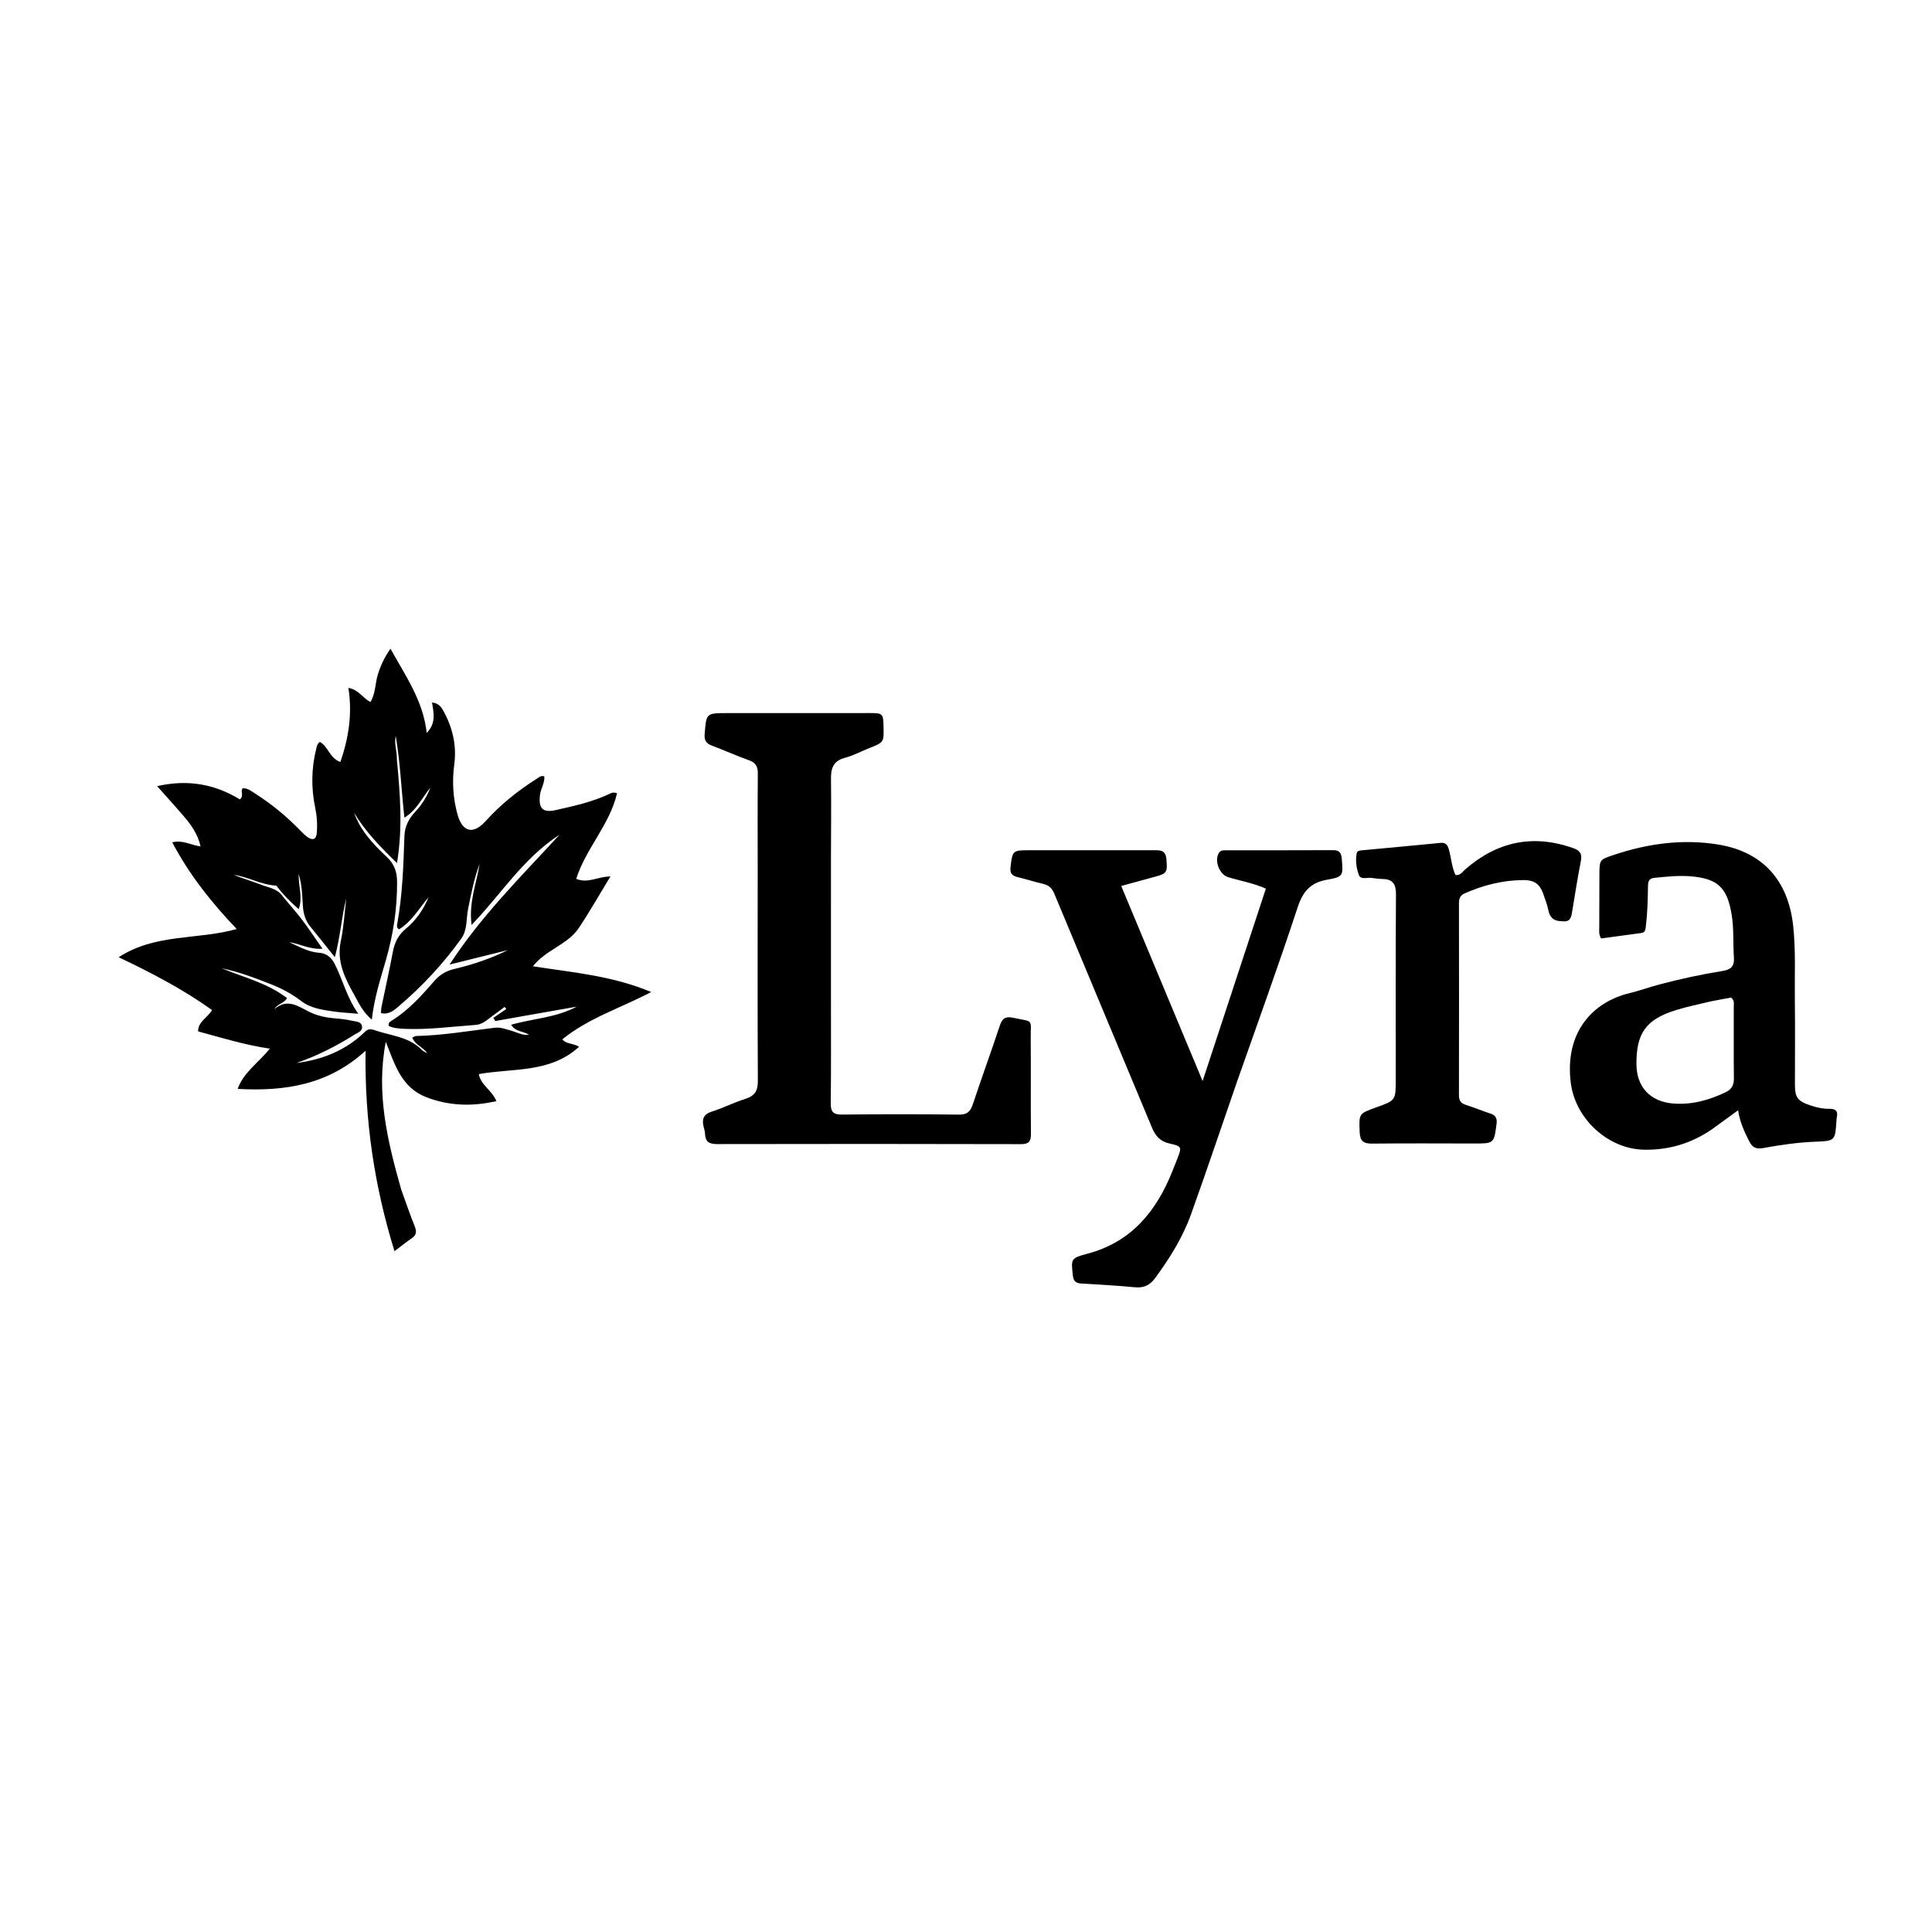
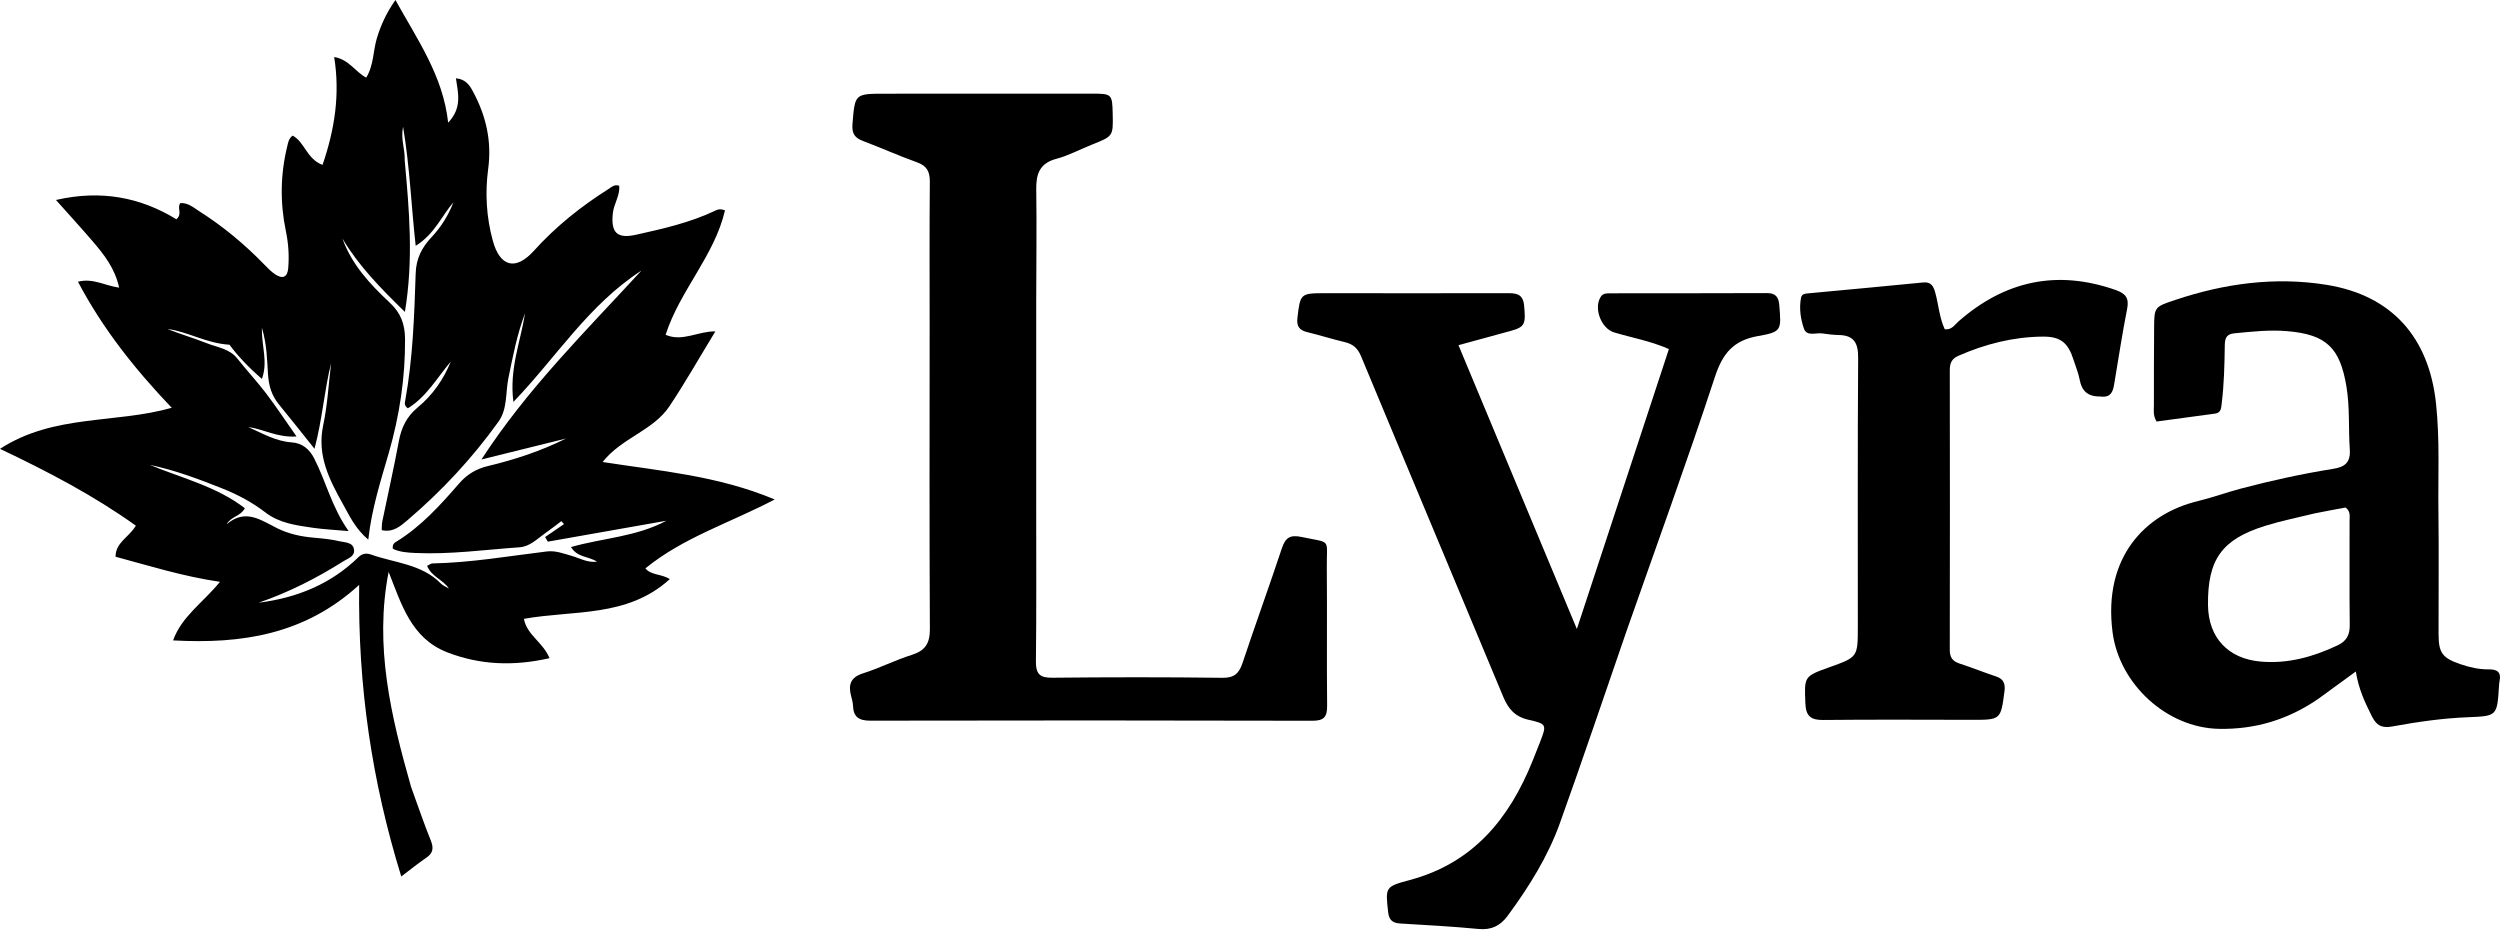
- <svg xmlns="http://www.w3.org/2000/svg" version="1.1" id="Layer_1" x="0px" y="0px" width="100%" viewBox="0 0 1024 1024" enable-background="new 0 0 1024 1024" xml:space="preserve">
+ <svg xmlns="http://www.w3.org/2000/svg" version="1.1" id="Layer_1" x="0px" y="0px" enable-background="new 0 0 1024 1024" xml:space="preserve" viewBox="62.89 343.82 910.85 338.53">
  <path fill="#000000" opacity="1" stroke="none" d=" M212.642,630.464   C215.114,637.251 217.291,643.725 219.842,650.048   C220.98,652.869 220.664,654.684 218.121,656.391   C215.261,658.312 212.59,660.515 209.087,663.162   C198.392,628.544 193.258,593.948 193.749,556.915   C173.951,575.031 150.956,578.514 125.95,577.144   C129.119,568.341 136.862,563.403 143.03,555.803   C129.428,553.805 117.326,549.964 104.983,546.657   C105.005,541.415 109.867,539.604 112.391,535.341   C97.167,524.456 80.697,515.803 62.894,507.35   C82.499,494.635 104.775,498.256 125.463,492.396   C111.966,478.253 100.354,463.626 91.29,446.468   C96.714,445.042 101.003,447.886 106.296,448.622   C104.775,441.58 100.794,436.564 96.623,431.701   C92.529,426.926 88.275,422.289 83.279,416.679   C99.598,412.924 114.005,415.656 127.161,423.718   C129.514,421.657 127.213,419.626 128.61,417.811   C131.351,417.628 133.41,419.452 135.574,420.831   C144.183,426.315 151.984,432.797 159.096,440.119   C160.369,441.429 161.661,442.786 163.168,443.784   C165.781,445.515 167.614,444.935 167.899,441.535   C168.278,437.026 167.988,432.544 167.063,428.12   C164.88,417.683 165.03,407.301 167.586,396.943   C167.909,395.635 168.073,394.318 169.509,393.231   C173.909,395.516 174.574,401.715 180.403,403.898   C184.788,391.118 186.84,378.323 184.649,364.6   C189.991,365.452 192.272,369.935 196.314,372.107   C199.114,367.538 198.785,362.367 200.212,357.698   C201.659,352.965 203.663,348.48 206.965,343.821   C214.987,358.35 224.283,371.353 226.172,388.499   C231.323,383.108 229.79,377.745 229.003,372.343   C232.715,372.714 234.081,375.047 235.313,377.35   C239.99,386.088 242.101,395.298 240.762,405.282   C239.579,414.102 240.086,422.925 242.44,431.525   C245.039,441.018 250.741,442.563 257.376,435.221   C265.396,426.347 274.565,419.014 284.614,412.675   C285.687,411.998 286.676,410.898 288.489,411.489   C288.847,415.007 286.565,418.006 286.184,421.412   C285.388,428.531 287.639,430.912 294.611,429.351   C304.352,427.169 314.125,424.997 323.236,420.685   C324.122,420.266 325.009,419.705 327.035,420.459   C323.196,437.028 310.596,449.624 305.397,465.802   C311.53,468.451 316.938,464.526 323.533,464.544   C317.709,474.101 312.568,483.184 306.789,491.842   C300.845,500.748 289.418,503.3 282.452,512.145   C303.294,515.414 324.284,517.059 345.151,525.792   C328.787,534.378 311.933,539.575 298.04,550.891   C300.106,553.487 303.74,552.801 306.916,554.813   C291.503,568.899 271.88,566.038 253.769,569.289   C254.902,575.248 260.62,577.678 263.11,583.613   C250.128,586.577 237.853,586.151 225.827,581.485   C212.666,576.38 209.144,563.902 204.482,552.175   C199.209,579.194 205.329,604.698 212.642,630.464  M210.342,402.319   C211.982,420.295 213.592,438.27 210.413,457.463   C201.476,448.747 193.546,440.642 187.644,430.718   C191.069,440.292 197.777,447.442 204.942,454.141   C208.896,457.837 210.426,461.891 210.463,467.333   C210.557,481.461 208.456,495.168 204.578,508.706   C201.676,518.835 198.348,528.861 197.07,540.44   C192.289,536.371 190.247,531.792 187.881,527.554   C182.922,518.671 178.304,509.779 180.633,498.827   C182.213,491.396 182.608,483.713 183.533,476.143   C181.024,486.054 180.391,496.348 177.481,507.328   C172.583,501.212 168.586,496.13 164.486,491.132   C161.839,487.905 160.805,484.327 160.527,480.132   C160.177,474.848 160.168,469.443 158.301,463.22   C158.144,469.935 160.601,475.583 158.314,481.871   C153.314,477.555 149.275,473.222 146.511,469.418   C137.953,468.902 131.289,464.606 123.868,463.685   C128.661,465.585 133.6,467.041 138.371,468.923   C142.169,470.421 146.51,470.854 149.348,474.446   C152.752,478.755 156.521,482.78 159.844,487.147   C163.506,491.961 166.841,497.023 170.931,502.848   C163.866,503.317 158.822,500.116 153.324,499.403   C158.486,501.723 163.393,504.61 169.222,505.002   C173.028,505.258 175.629,507.464 177.356,510.826   C181.673,519.231 183.745,528.613 189.905,537.315   C184.775,536.859 180.875,536.687 177.03,536.131   C170.938,535.25 164.715,534.461 159.636,530.559   C154.827,526.865 149.576,524.054 143.987,521.827   C135.325,518.376 126.604,515.092 117.44,513.192   C129.173,518.031 141.734,521.015 152.114,528.992   C150.508,531.978 147.086,531.935 145.484,534.818   C152.395,528.951 158.026,533.388 163.954,536.315   C168.153,538.387 172.723,539.352 177.421,539.74   C180.564,539.999 183.732,540.342 186.793,541.057   C188.736,541.511 191.61,541.365 191.887,544.195   C192.124,546.602 189.646,547.273 188.028,548.296   C178.283,554.456 168.054,559.649 157.122,563.414   C171.004,561.659 183.413,556.67 193.528,546.775   C194.995,545.34 196.586,545.333 198.117,545.878   C206.748,548.947 216.516,549.291 223.489,556.403   C224.28,557.21 225.452,557.644 226.447,558.251   C224.31,554.987 220.139,553.985 218.501,549.989   C219.305,549.608 219.871,549.113 220.447,549.102   C234.458,548.821 248.246,546.427 262.108,544.738   C265.373,544.34 268.316,545.539 271.36,546.405   C274.134,547.194 276.773,548.864 280.426,548.475   C277.212,546.392 273.31,547.023 270.912,543.131   C282.58,539.813 294.627,539.451 305.68,533.544   C290.836,536.164 276.66,538.666 262.483,541.169   C262.155,540.61 261.827,540.051 261.499,539.492   C263.794,537.917 266.089,536.342 268.385,534.767   C268.062,534.408 267.739,534.049 267.417,533.689   C265.489,535.136 263.605,536.644 261.624,538.013   C258.644,540.074 256.073,542.949 252.135,543.224   C239.526,544.105 226.965,545.872 214.273,545.297   C211.336,545.164 208.445,544.963 206.004,543.749   C205.812,542.199 206.512,541.645 207.197,541.226   C216.297,535.669 223.316,527.856 230.202,519.925   C233.048,516.648 236.447,514.619 240.676,513.615   C250.503,511.28 260.057,508.102 269.15,503.581   C259.115,506.069 249.08,508.558 238.291,511.233   C254.965,485.533 275.943,464.854 296.61,442.386   C277.133,455.039 265.688,473.886 249.939,490.259   C248.388,478.182 252.579,468.22 254.187,457.947   C251.272,465.635 249.751,473.615 248.118,481.599   C247.033,486.897 247.835,492.806 244.516,497.434   C234.967,510.752 223.85,522.695 211.38,533.321   C208.884,535.448 206.111,537.933 201.955,536.971   C202.031,535.767 201.977,534.78 202.17,533.843   C204.181,524.073 206.387,514.34 208.207,504.536   C209.131,499.557 211.105,495.542 215.08,492.26   C220.503,487.783 224.467,482.096 227.147,475.52   C222.139,481.453 218.256,488.44 211.498,492.576   C210.059,491.636 210.382,490.587 210.553,489.637   C213.306,474.351 213.838,458.865 214.34,443.41   C214.518,437.923 216.606,433.989 220.146,430.206   C223.59,426.526 226.277,422.265 228.083,417.523   C223.755,422.573 221.203,429.112 214.347,433.384   C212.707,418.677 212.218,404.791 209.742,389.983   C208.813,394.659 210.48,397.976 210.342,402.319  z" />
  <path fill="#000000" opacity="1" stroke="none" d=" M401.595,462   C401.594,444.334 401.506,427.168 401.663,410.004   C401.697,406.299 400.558,404.229 396.968,402.947   C390.385,400.597 383.999,397.7 377.451,395.244   C374.372,394.09 373.183,392.598 373.482,388.994   C374.396,377.981 374.182,377.963 385.536,377.96   C410.535,377.951 435.533,377.937 460.531,377.938   C468.024,377.938 468.132,378.061 468.292,385.358   C468.47,393.451 468.462,393.432 460.742,396.506   C456.411,398.231 452.232,400.49 447.763,401.683   C441.684,403.308 440.357,407.167 440.438,412.804   C440.639,426.632 440.433,440.465 440.425,454.296   C440.411,479.286 440.425,504.277 440.421,529.268   C440.419,547.757 440.53,566.248 440.315,584.735   C440.262,589.287 441.625,590.794 446.277,590.744   C466.94,590.526 487.609,590.505 508.27,590.772   C512.699,590.829 514.367,589.06 515.637,585.25   C520.269,571.353 525.277,557.58 529.896,543.678   C531.184,539.799 532.804,538.544 537.098,539.456   C548.203,541.814 546.203,539.746 546.3,550.507   C546.452,567.338 546.236,584.172 546.416,601.002   C546.46,605.108 545.177,606.43 541.013,606.42   C487.35,606.29 433.687,606.272 380.025,606.389   C375.799,606.398 373.814,605.055 373.666,600.876   C373.625,599.729 373.287,598.58 372.992,597.456   C371.916,593.36 372.694,590.608 377.325,589.145   C383.345,587.243 389.041,584.315 395.064,582.425   C400.011,580.873 401.707,578.208 401.679,572.991   C401.481,536.162 401.587,499.331 401.595,462  z" />
  <path fill="#000000" opacity="1" stroke="none" d=" M655.597,573.464   C647.418,597.117 639.571,620.47 631.251,643.653   C626.839,655.946 619.924,666.978 612.183,677.493   C609.448,681.208 606.213,682.723 601.539,682.277   C592.1,681.376 582.624,680.854 573.156,680.297   C570.389,680.135 568.981,679.167 568.652,676.198   C567.642,667.071 567.486,666.863 576.537,664.445   C599.618,658.278 612.822,642.085 621.304,620.963   C622.235,618.646 623.168,616.329 624.063,613.997   C626.391,607.935 626.469,607.541 619.918,606.096   C614.883,604.986 612.436,602.149 610.563,597.644   C593.369,556.286 575.975,515.011 558.791,473.649   C557.545,470.65 555.821,469.17 552.827,468.462   C548.296,467.392 543.85,465.968 539.324,464.872   C536.453,464.177 535.212,462.924 535.591,459.67   C536.62,450.836 536.682,450.641 545.509,450.646   C567.502,450.66 589.494,450.682 611.486,450.641   C614.821,450.634 617.739,450.486 618.182,455.125   C618.835,461.949 618.495,462.963 613.158,464.421   C607.09,466.078 601.023,467.737 594.27,469.583   C608.601,503.938 622.718,537.779 637.406,572.989   C648.842,538.202 659.83,504.78 670.938,470.994   C664.185,468.014 657.44,466.884 650.967,464.923   C646.243,463.491 643.436,456.072 646.106,451.945   C646.981,450.594 648.375,450.684 649.673,450.682   C668.667,450.653 687.66,450.696 706.653,450.607   C709.941,450.592 710.929,452.125 711.169,455.122   C711.885,464.025 712.091,464.75 703.494,466.243   C694.442,467.816 690.527,472.554 687.712,481.118   C677.579,511.95 666.472,542.461 655.597,573.464  z" />
  <path fill="#000000" opacity="1" stroke="none" d=" M907.431,598.509   C896.355,606.096 884.464,609.604 871.378,609.37   C852.329,609.029 835.004,593.045 832.574,574.119   C829.073,546.845 844.474,531.056 863.504,526.434   C868.833,525.14 874.012,523.24 879.318,521.838   C890.415,518.906 901.627,516.446 912.96,514.638   C917.253,513.954 919.343,512.314 919.013,507.547   C918.485,499.927 919.064,492.275 917.793,484.644   C915.446,470.553 910.537,465.696 896.235,464.475   C889.735,463.92 883.268,464.648 876.798,465.277   C873.771,465.572 873.496,467.512 873.463,469.833   C873.367,476.825 873.205,483.812 872.352,490.768   C872.14,492.496 872.142,494.208 869.947,494.513   C862.766,495.509 855.578,496.459 848.612,497.398   C847.26,495.139 847.643,493.265 847.64,491.478   C847.625,482.149 847.662,472.82 847.718,463.491   C847.764,455.642 847.79,455.651 855.434,453.093   C873.386,447.086 891.804,444.576 910.533,447.591   C934.382,451.431 947.841,466.756 950.427,490.774   C951.843,503.925 951.137,517.054 951.306,530.191   C951.496,545.016 951.342,559.844 951.352,574.671   C951.357,581.718 952.681,583.562 959.508,585.873   C962.83,586.997 966.238,587.758 969.78,587.701   C972.663,587.655 974.276,588.738 973.588,591.927   C973.448,592.575 973.409,593.248 973.367,593.911   C972.679,604.627 972.685,604.716 962.14,605.132   C952.799,605.5 943.569,606.837 934.418,608.512   C930.445,609.24 928.639,607.945 927.02,604.715   C924.555,599.793 922.21,594.859 921.211,588.473   C916.395,591.985 912.063,595.145 907.431,598.509  M906.213,530.87   C900.249,532.346 894.198,533.539 888.339,535.355   C872.38,540.301 867.182,547.624 867.351,564.243   C867.473,576.156 874.681,583.839 886.596,584.864   C896.52,585.718 905.663,583.143 914.536,578.96   C917.863,577.392 919.037,575.135 918.994,571.516   C918.842,558.877 918.97,546.234 918.932,533.593   C918.927,532.016 919.402,530.227 917.497,528.724   C914.165,529.335 910.595,529.99 906.213,530.87  z" />
  <path fill="#000000" opacity="1" stroke="none" d=" M828.069,488.276   C823.442,488.335 821.337,486.177 820.59,482.134   C820.14,479.699 819.135,477.367 818.386,474.986   C816.431,468.774 813.698,466.417 807.225,466.462   C796.433,466.537 786.154,469.162 776.288,473.507   C773.943,474.539 773.274,476.24 773.277,478.66   C773.323,512.639 773.341,546.618 773.271,580.597   C773.265,583.431 774.382,584.797 776.975,585.629   C781.406,587.052 785.724,588.827 790.147,590.281   C792.938,591.198 793.549,593.005 793.202,595.671   C791.841,606.128 791.875,606.099 781.03,606.08   C763.041,606.048 745.051,605.952 727.064,606.136   C722.575,606.182 720.844,604.626 720.663,600.144   C720.263,590.251 720.099,590.258 729.495,586.895   C739.751,583.224 739.765,583.224 739.769,572.141   C739.779,539.494 739.667,506.847 739.889,474.202   C739.926,468.797 738.384,465.98 732.806,465.878   C730.821,465.841 728.83,465.596 726.862,465.305   C724.529,464.96 721.173,466.509 720.149,463.583   C718.91,460.042 718.339,456.127 719.08,452.275   C719.351,450.863 720.7,450.793 721.871,450.682   C735.777,449.375 749.688,448.111 763.587,446.734   C766.477,446.448 767.33,448.108 767.961,450.367   C769.202,454.814 769.461,459.531 771.441,463.779   C774.016,464.099 775.087,462.11 776.502,460.873   C793.369,446.128 812.282,441.989 833.626,449.449   C837.238,450.711 838.692,452.31 837.895,456.333   C836.086,465.46 834.713,474.673 833.161,483.852   C832.715,486.492 831.978,488.828 828.069,488.276  z" />
</svg>
